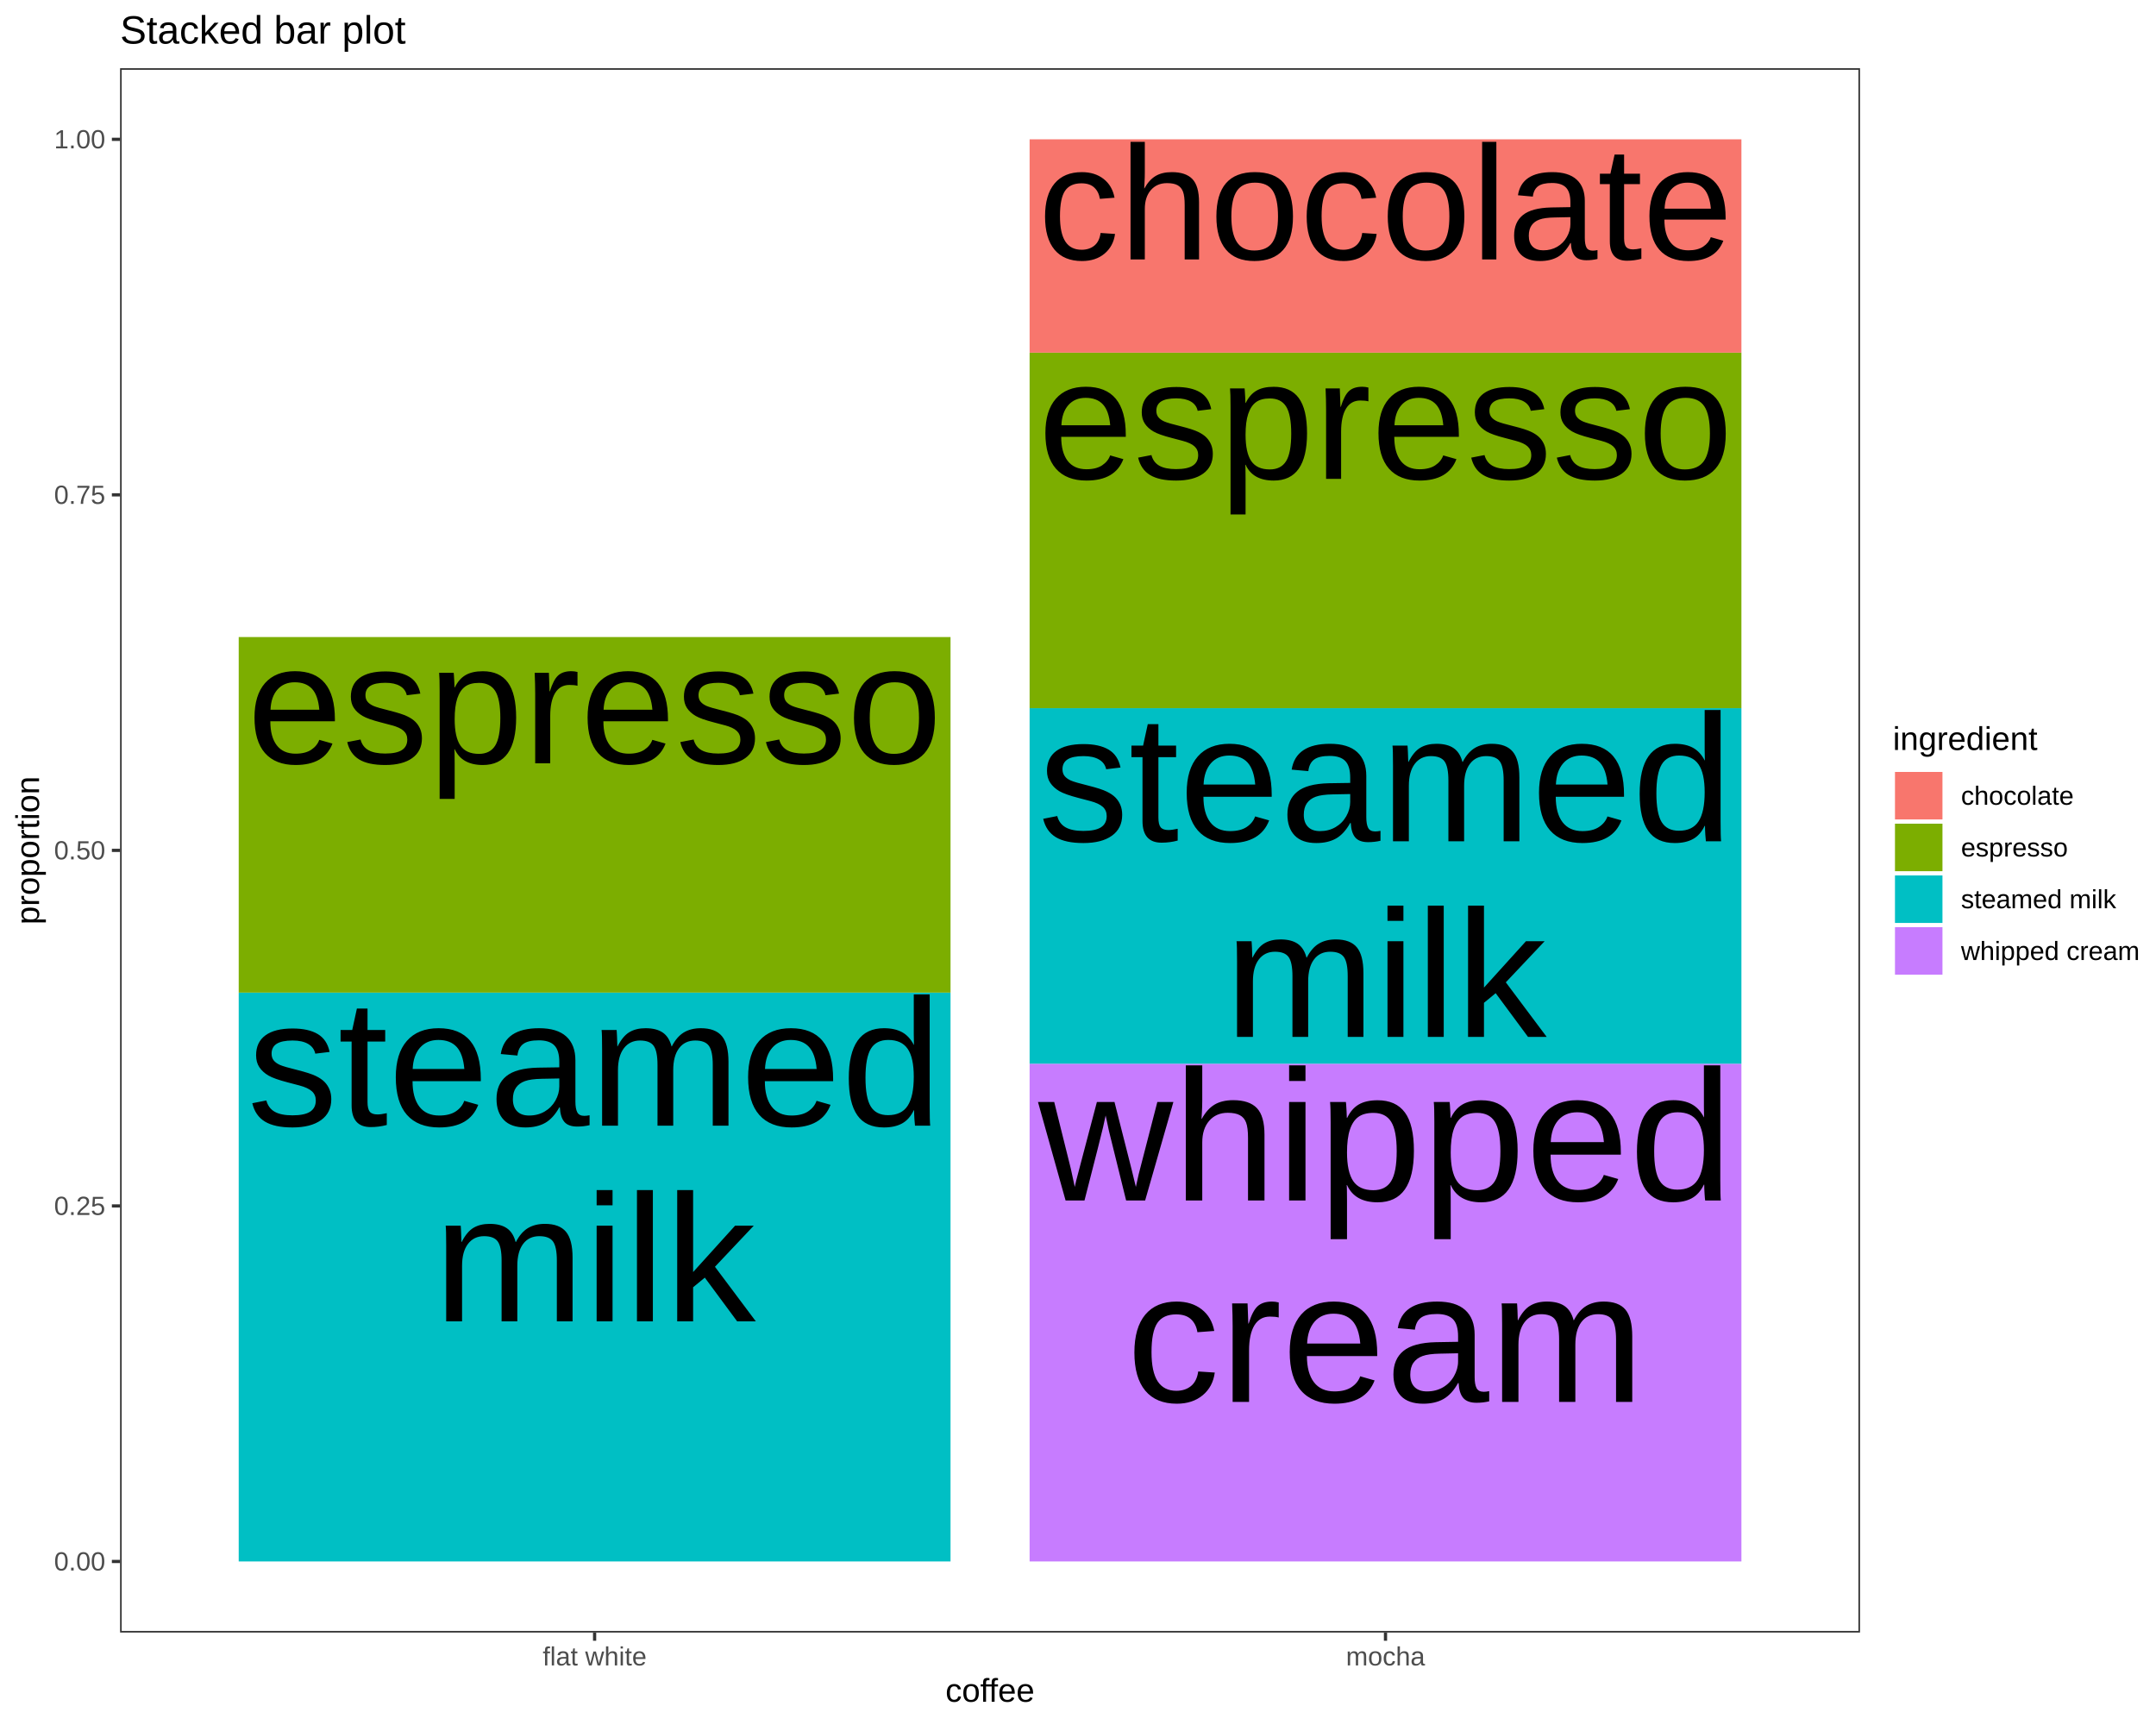
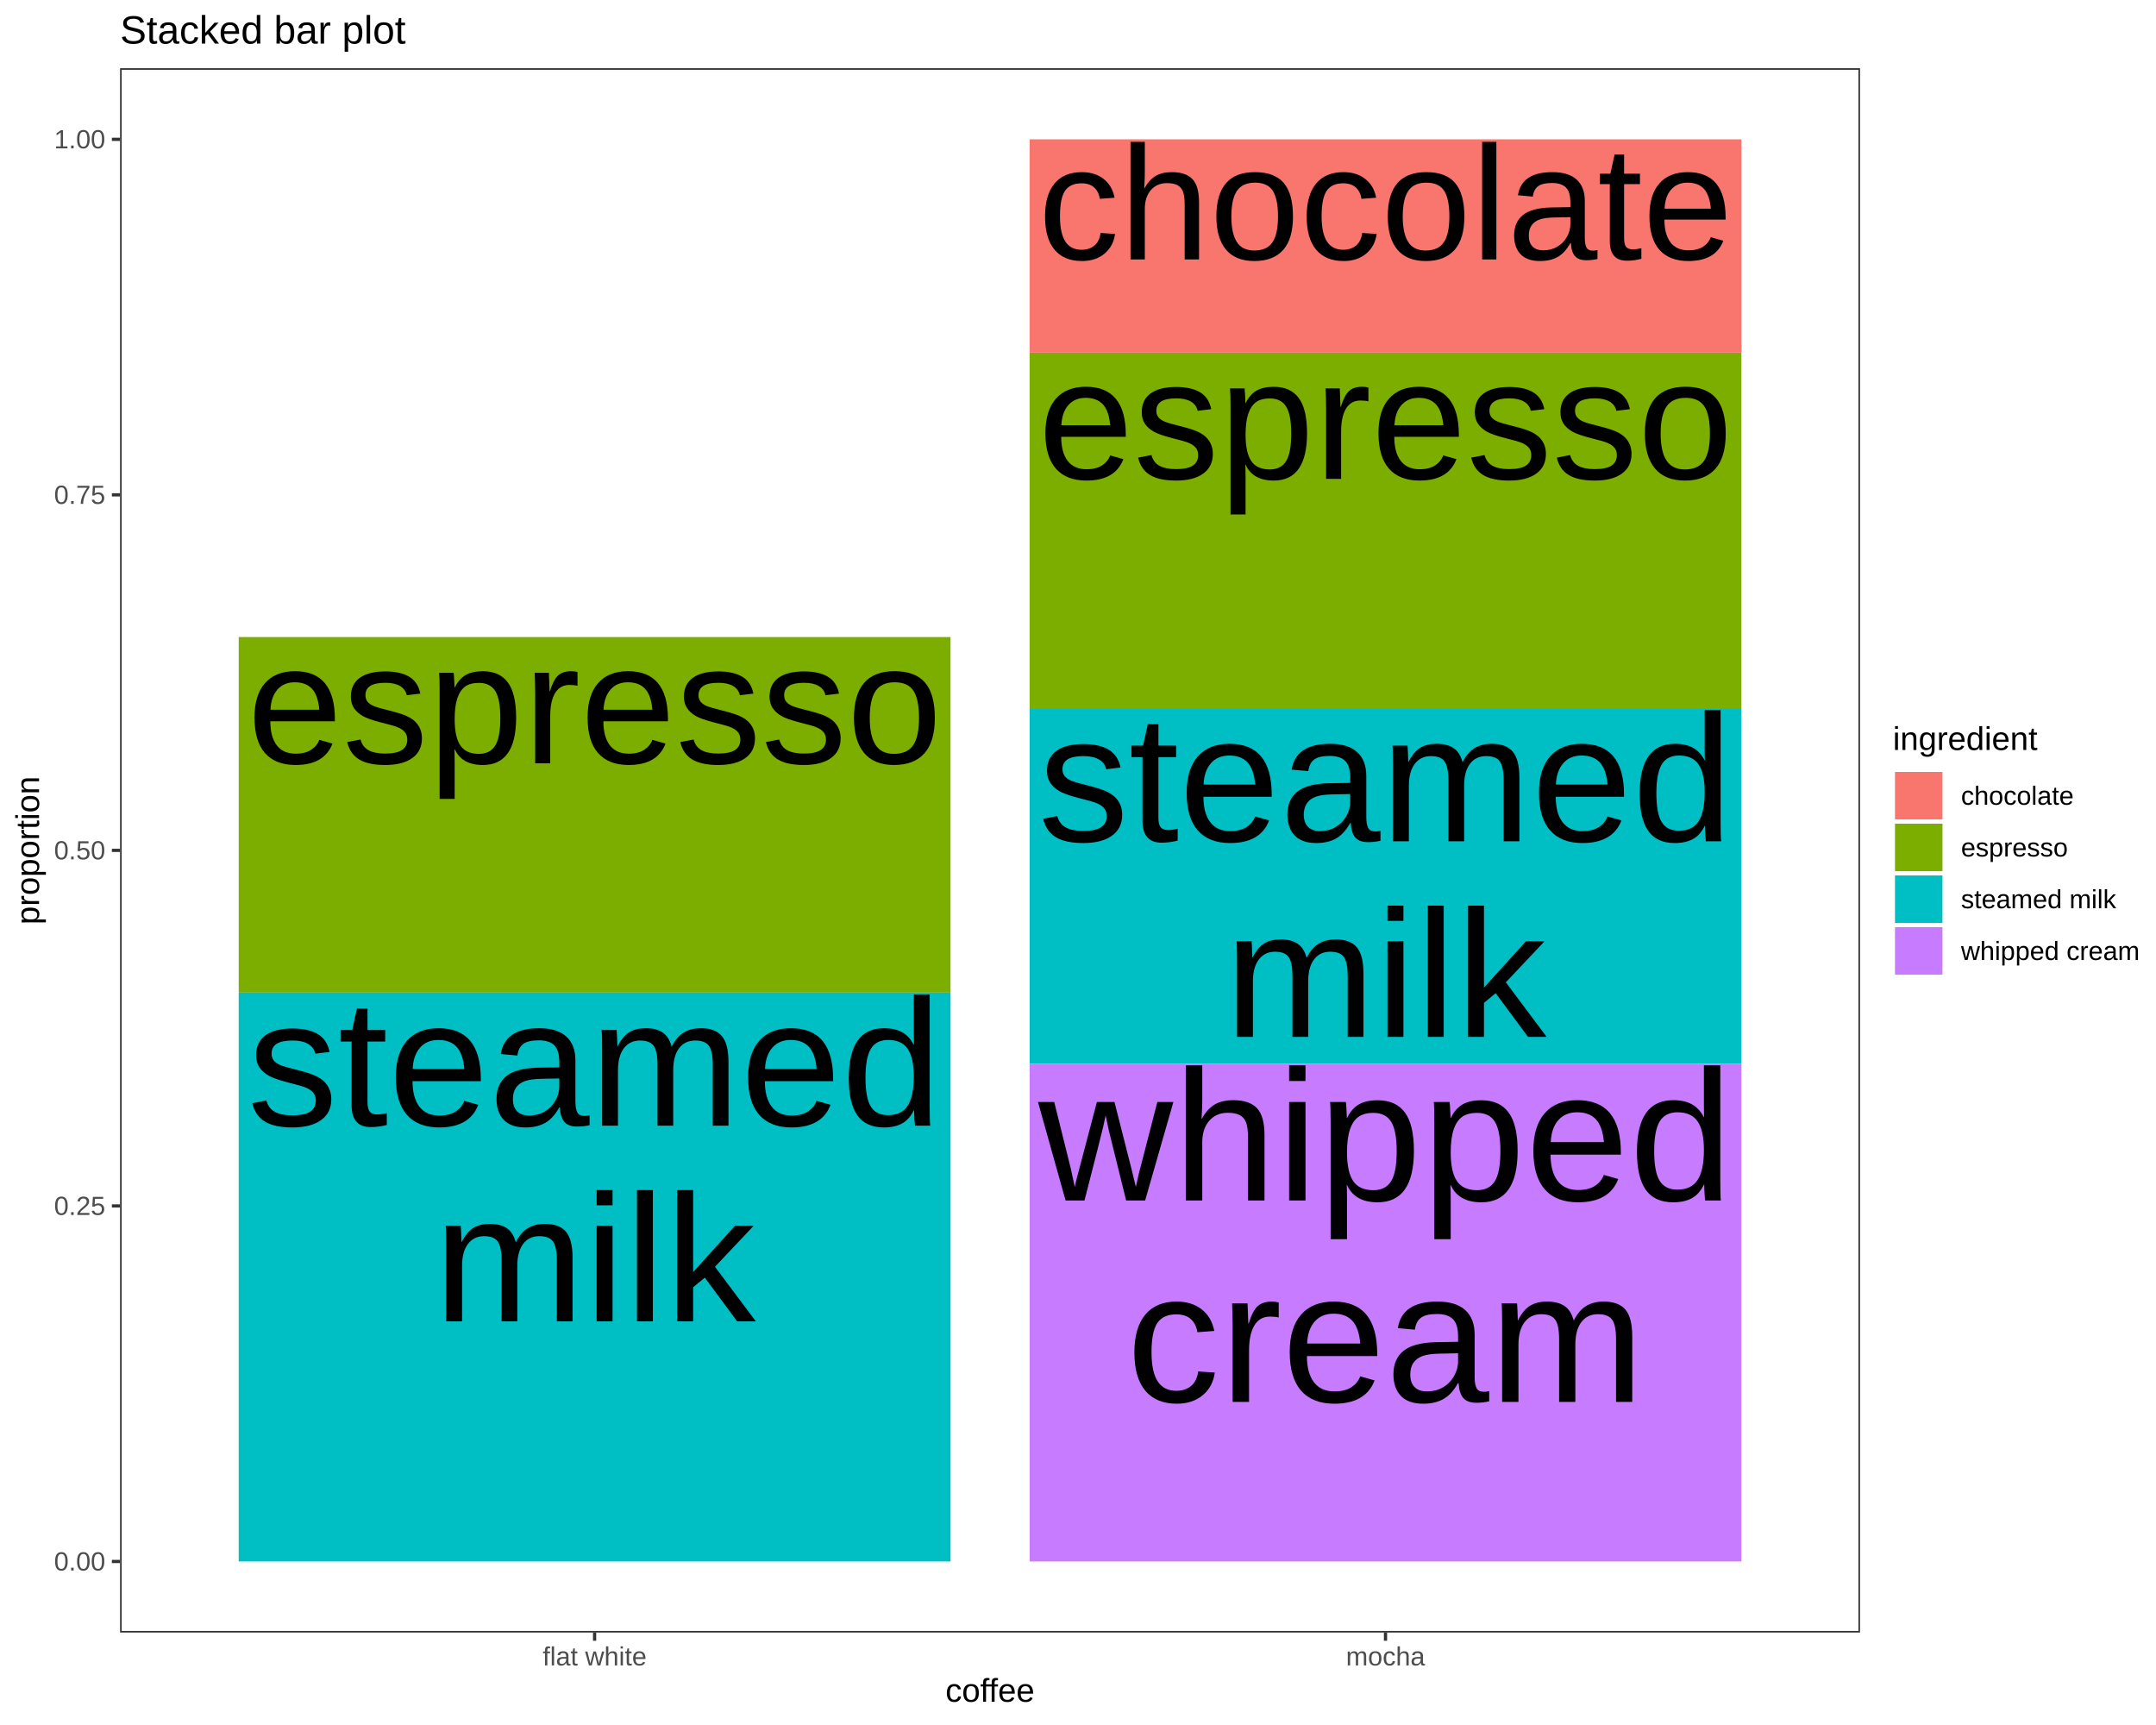
<svg xmlns="http://www.w3.org/2000/svg" viewBox="0 0 720.00 576.00">
  <defs>
    <style type="text/css">
    line, polyline, polygon, path, rect, circle {
      fill: none;
      stroke: #000000;
      stroke-linecap: round;
      stroke-linejoin: round;
      stroke-miterlimit: 10.00;
    }
  </style>
  </defs>
  <rect width="100%" height="100%" style="stroke: none; fill: #FFFFFF;" />
  <rect x="0.00" y="0.00" width="720.00" height="576.00" style="stroke-width: 1.07; stroke: #FFFFFF; fill: #FFFFFF;" />
  <defs>
    <clipPath id="cpNDAuMTB8NjIxLjE2fDU0NS4xM3wyMi43Nw==">
      <rect x="40.10" y="22.77" width="581.06" height="522.36" />
    </clipPath>
  </defs>
  <rect x="40.10" y="22.77" width="581.06" height="522.36" style="stroke-width: 1.07; stroke: none; fill: #FFFFFF;" clip-path="url(#cpNDAuMTB8NjIxLjE2fDU0NS4xM3wyMi43Nw==)" />
-   <rect x="79.72" y="331.44" width="237.71" height="189.95" style="stroke-width: 1.07; stroke: none; stroke-linecap: square; stroke-linejoin: miter; fill: #00BFC4;" clip-path="url(#cpNDAuMTB8NjIxLjE2fDU0NS4xM3wyMi43Nw==)" />
-   <rect x="79.72" y="212.72" width="237.71" height="118.72" style="stroke-width: 1.07; stroke: none; stroke-linecap: square; stroke-linejoin: miter; fill: #7CAE00;" clip-path="url(#cpNDAuMTB8NjIxLjE2fDU0NS4xM3wyMi43Nw==)" />
-   <rect x="343.84" y="355.18" width="237.71" height="166.21" style="stroke-width: 1.07; stroke: none; stroke-linecap: square; stroke-linejoin: miter; fill: #C77CFF;" clip-path="url(#cpNDAuMTB8NjIxLjE2fDU0NS4xM3wyMi43Nw==)" />
-   <rect x="343.84" y="236.46" width="237.71" height="118.72" style="stroke-width: 1.07; stroke: none; stroke-linecap: square; stroke-linejoin: miter; fill: #00BFC4;" clip-path="url(#cpNDAuMTB8NjIxLjE2fDU0NS4xM3wyMi43Nw==)" />
  <rect x="343.84" y="117.75" width="237.71" height="118.72" style="stroke-width: 1.07; stroke: none; stroke-linecap: square; stroke-linejoin: miter; fill: #7CAE00;" clip-path="url(#cpNDAuMTB8NjIxLjE2fDU0NS4xM3wyMi43Nw==)" />
  <rect x="343.84" y="46.52" width="237.71" height="71.23" style="stroke-width: 1.07; stroke: none; stroke-linecap: square; stroke-linejoin: miter; fill: #F8766D;" clip-path="url(#cpNDAuMTB8NjIxLjE2fDU0NS4xM3wyMi43Nw==)" />
+   <rect x="343.84" y="236.46" width="237.71" height="118.72" style="stroke-width: 1.07; stroke: none; stroke-linecap: square; stroke-linejoin: miter; fill: #00BFC4;" clip-path="url(#cpNDAuMTB8NjIxLjE2fDU0NS4xM3wyMi43Nw==)" />
+   <rect x="343.84" y="355.18" width="237.71" height="166.21" style="stroke-width: 1.07; stroke: none; stroke-linecap: square; stroke-linejoin: miter; fill: #C77CFF;" clip-path="url(#cpNDAuMTB8NjIxLjE2fDU0NS4xM3wyMi43Nw==)" />
+   <rect x="79.72" y="212.72" width="237.71" height="118.72" style="stroke-width: 1.07; stroke: none; stroke-linecap: square; stroke-linejoin: miter; fill: #7CAE00;" clip-path="url(#cpNDAuMTB8NjIxLjE2fDU0NS4xM3wyMi43Nw==)" />
+   <rect x="79.72" y="331.44" width="237.71" height="189.95" style="stroke-width: 1.07; stroke: none; stroke-linecap: square; stroke-linejoin: miter; fill: #00BFC4;" clip-path="url(#cpNDAuMTB8NjIxLjE2fDU0NS4xM3wyMi43Nw==)" />
  <g clip-path="url(#cpNDAuMTB8NjIxLjE2fDU0NS4xM3wyMi43Nw==)">
-     <text x="82.57" y="375.88" style="font-size: 60.48px; font-family: Liberation Sans;" textLength="232.00px" lengthAdjust="spacingAndGlyphs">steamed</text>
+     <text x="346.69" y="159.91" style="font-size: 57.18px; font-family: Liberation Sans;" textLength="232.00px" lengthAdjust="spacingAndGlyphs">espresso</text>
  </g>
  <g clip-path="url(#cpNDAuMTB8NjIxLjE2fDU0NS4xM3wyMi43Nw==)">
-     <text x="144.82" y="441.21" style="font-size: 60.48px; font-family: Liberation Sans;" textLength="107.52px" lengthAdjust="spacingAndGlyphs">milk</text>
+     <text x="346.70" y="86.63" style="font-size: 54.19px; font-family: Liberation Sans;" textLength="231.98px" lengthAdjust="spacingAndGlyphs">chocolate</text>
  </g>
  <g clip-path="url(#cpNDAuMTB8NjIxLjE2fDU0NS4xM3wyMi43Nw==)">
-     <text x="82.57" y="254.88" style="font-size: 57.18px; font-family: Liberation Sans;" textLength="232.00px" lengthAdjust="spacingAndGlyphs">espresso</text>
+     <text x="346.69" y="280.91" style="font-size: 60.48px; font-family: Liberation Sans;" textLength="232.00px" lengthAdjust="spacingAndGlyphs">steamed</text>
+   </g>
+   <g clip-path="url(#cpNDAuMTB8NjIxLjE2fDU0NS4xM3wyMi43Nw==)">
+     <text x="408.93" y="346.23" style="font-size: 60.48px; font-family: Liberation Sans;" textLength="107.52px" lengthAdjust="spacingAndGlyphs">milk</text>
  </g>
  <g clip-path="url(#cpNDAuMTB8NjIxLjE2fDU0NS4xM3wyMi43Nw==)">
    <text x="346.73" y="400.86" style="font-size: 62.27px; font-family: Liberation Sans;" textLength="231.92px" lengthAdjust="spacingAndGlyphs">whipped</text>
  </g>
  <g clip-path="url(#cpNDAuMTB8NjIxLjE2fDU0NS4xM3wyMi43Nw==)">
    <text x="376.19" y="468.11" style="font-size: 62.27px; font-family: Liberation Sans;" textLength="173.00px" lengthAdjust="spacingAndGlyphs">cream</text>
  </g>
  <g clip-path="url(#cpNDAuMTB8NjIxLjE2fDU0NS4xM3wyMi43Nw==)">
-     <text x="346.69" y="280.91" style="font-size: 60.48px; font-family: Liberation Sans;" textLength="232.00px" lengthAdjust="spacingAndGlyphs">steamed</text>
+     <text x="82.57" y="254.88" style="font-size: 57.18px; font-family: Liberation Sans;" textLength="232.00px" lengthAdjust="spacingAndGlyphs">espresso</text>
  </g>
  <g clip-path="url(#cpNDAuMTB8NjIxLjE2fDU0NS4xM3wyMi43Nw==)">
-     <text x="408.93" y="346.23" style="font-size: 60.48px; font-family: Liberation Sans;" textLength="107.52px" lengthAdjust="spacingAndGlyphs">milk</text>
+     <text x="82.57" y="375.88" style="font-size: 60.48px; font-family: Liberation Sans;" textLength="232.00px" lengthAdjust="spacingAndGlyphs">steamed</text>
  </g>
  <g clip-path="url(#cpNDAuMTB8NjIxLjE2fDU0NS4xM3wyMi43Nw==)">
-     <text x="346.69" y="159.91" style="font-size: 57.18px; font-family: Liberation Sans;" textLength="232.00px" lengthAdjust="spacingAndGlyphs">espresso</text>
-   </g>
-   <g clip-path="url(#cpNDAuMTB8NjIxLjE2fDU0NS4xM3wyMi43Nw==)">
-     <text x="346.70" y="86.63" style="font-size: 54.19px; font-family: Liberation Sans;" textLength="231.98px" lengthAdjust="spacingAndGlyphs">chocolate</text>
+     <text x="144.82" y="441.21" style="font-size: 60.48px; font-family: Liberation Sans;" textLength="107.52px" lengthAdjust="spacingAndGlyphs">milk</text>
  </g>
  <rect x="40.10" y="22.77" width="581.06" height="522.36" style="stroke-width: 1.07; stroke: #333333;" clip-path="url(#cpNDAuMTB8NjIxLjE2fDU0NS4xM3wyMi43Nw==)" />
  <defs>
    <clipPath id="cpMC4wMHw3MjAuMDB8NTc2LjAwfDAuMDA=">
      <rect x="0.00" y="0.00" width="720.00" height="576.00" />
    </clipPath>
  </defs>
  <g clip-path="url(#cpMC4wMHw3MjAuMDB8NTc2LjAwfDAuMDA=)">
    <text x="18.06" y="524.41" style="font-size: 8.80px; fill: #4D4D4D; font-family: Liberation Sans;" textLength="17.11px" lengthAdjust="spacingAndGlyphs">0.00</text>
  </g>
  <g clip-path="url(#cpMC4wMHw3MjAuMDB8NTc2LjAwfDAuMDA=)">
    <text x="18.06" y="405.69" style="font-size: 8.80px; fill: #4D4D4D; font-family: Liberation Sans;" textLength="17.11px" lengthAdjust="spacingAndGlyphs">0.25</text>
  </g>
  <g clip-path="url(#cpMC4wMHw3MjAuMDB8NTc2LjAwfDAuMDA=)">
    <text x="18.06" y="286.97" style="font-size: 8.80px; fill: #4D4D4D; font-family: Liberation Sans;" textLength="17.11px" lengthAdjust="spacingAndGlyphs">0.50</text>
  </g>
  <g clip-path="url(#cpMC4wMHw3MjAuMDB8NTc2LjAwfDAuMDA=)">
    <text x="18.06" y="168.26" style="font-size: 8.80px; fill: #4D4D4D; font-family: Liberation Sans;" textLength="17.11px" lengthAdjust="spacingAndGlyphs">0.75</text>
  </g>
  <g clip-path="url(#cpMC4wMHw3MjAuMDB8NTc2LjAwfDAuMDA=)">
    <text x="18.06" y="49.54" style="font-size: 8.80px; fill: #4D4D4D; font-family: Liberation Sans;" textLength="17.11px" lengthAdjust="spacingAndGlyphs">1.00</text>
  </g>
  <polyline points="37.36,521.39 40.10,521.39 " style="stroke-width: 1.07; stroke: #333333; stroke-linecap: butt;" clip-path="url(#cpMC4wMHw3MjAuMDB8NTc2LjAwfDAuMDA=)" />
  <polyline points="37.36,402.67 40.10,402.67 " style="stroke-width: 1.07; stroke: #333333; stroke-linecap: butt;" clip-path="url(#cpMC4wMHw3MjAuMDB8NTc2LjAwfDAuMDA=)" />
  <polyline points="37.36,283.95 40.10,283.95 " style="stroke-width: 1.07; stroke: #333333; stroke-linecap: butt;" clip-path="url(#cpMC4wMHw3MjAuMDB8NTc2LjAwfDAuMDA=)" />
  <polyline points="37.36,165.23 40.10,165.23 " style="stroke-width: 1.07; stroke: #333333; stroke-linecap: butt;" clip-path="url(#cpMC4wMHw3MjAuMDB8NTc2LjAwfDAuMDA=)" />
  <polyline points="37.36,46.52 40.10,46.52 " style="stroke-width: 1.07; stroke: #333333; stroke-linecap: butt;" clip-path="url(#cpMC4wMHw3MjAuMDB8NTc2LjAwfDAuMDA=)" />
  <polyline points="198.57,547.87 198.57,545.13 " style="stroke-width: 1.07; stroke: #333333; stroke-linecap: butt;" clip-path="url(#cpMC4wMHw3MjAuMDB8NTc2LjAwfDAuMDA=)" />
  <polyline points="462.69,547.87 462.69,545.13 " style="stroke-width: 1.07; stroke: #333333; stroke-linecap: butt;" clip-path="url(#cpMC4wMHw3MjAuMDB8NTc2LjAwfDAuMDA=)" />
  <g clip-path="url(#cpMC4wMHw3MjAuMDB8NTc2LjAwfDAuMDA=)">
    <text x="181.23" y="556.11" style="font-size: 8.80px; fill: #4D4D4D; font-family: Liberation Sans;" textLength="34.69px" lengthAdjust="spacingAndGlyphs">flat white</text>
  </g>
  <g clip-path="url(#cpMC4wMHw3MjAuMDB8NTc2LjAwfDAuMDA=)">
    <text x="449.49" y="556.11" style="font-size: 8.80px; fill: #4D4D4D; font-family: Liberation Sans;" textLength="26.41px" lengthAdjust="spacingAndGlyphs">mocha</text>
  </g>
  <g clip-path="url(#cpMC4wMHw3MjAuMDB8NTc2LjAwfDAuMDA=)">
    <text x="315.73" y="568.24" style="font-size: 11.00px; font-family: Liberation Sans;" textLength="29.80px" lengthAdjust="spacingAndGlyphs">coffee</text>
  </g>
  <g clip-path="url(#cpMC4wMHw3MjAuMDB8NTc2LjAwfDAuMDA=)">
    <text transform="translate(13.04,308.73) rotate(-90)" style="font-size: 11.00px; font-family: Liberation Sans;" textLength="49.56px" lengthAdjust="spacingAndGlyphs">proportion</text>
  </g>
  <rect x="632.12" y="241.73" width="82.40" height="84.44" style="stroke-width: 1.07; stroke: none; fill: #FFFFFF;" clip-path="url(#cpMC4wMHw3MjAuMDB8NTc2LjAwfDAuMDA=)" />
  <g clip-path="url(#cpMC4wMHw3MjAuMDB8NTc2LjAwfDAuMDA=)">
    <text x="632.12" y="250.43" style="font-size: 11.00px; font-family: Liberation Sans;" textLength="48.34px" lengthAdjust="spacingAndGlyphs">ingredient</text>
  </g>
  <rect x="632.12" y="257.05" width="17.28" height="17.28" style="stroke-width: 1.07; stroke: none; fill: #FFFFFF;" clip-path="url(#cpMC4wMHw3MjAuMDB8NTc2LjAwfDAuMDA=)" />
  <rect x="632.83" y="257.76" width="15.86" height="15.86" style="stroke-width: 1.07; stroke: none; stroke-linecap: square; stroke-linejoin: miter; fill: #F8766D;" clip-path="url(#cpMC4wMHw3MjAuMDB8NTc2LjAwfDAuMDA=)" />
  <rect x="632.12" y="274.33" width="17.28" height="17.28" style="stroke-width: 1.07; stroke: none; fill: #FFFFFF;" clip-path="url(#cpMC4wMHw3MjAuMDB8NTc2LjAwfDAuMDA=)" />
  <rect x="632.83" y="275.04" width="15.86" height="15.86" style="stroke-width: 1.07; stroke: none; stroke-linecap: square; stroke-linejoin: miter; fill: #7CAE00;" clip-path="url(#cpMC4wMHw3MjAuMDB8NTc2LjAwfDAuMDA=)" />
  <rect x="632.12" y="291.61" width="17.28" height="17.28" style="stroke-width: 1.07; stroke: none; fill: #FFFFFF;" clip-path="url(#cpMC4wMHw3MjAuMDB8NTc2LjAwfDAuMDA=)" />
  <rect x="632.83" y="292.32" width="15.86" height="15.86" style="stroke-width: 1.07; stroke: none; stroke-linecap: square; stroke-linejoin: miter; fill: #00BFC4;" clip-path="url(#cpMC4wMHw3MjAuMDB8NTc2LjAwfDAuMDA=)" />
  <rect x="632.12" y="308.89" width="17.28" height="17.28" style="stroke-width: 1.07; stroke: none; fill: #FFFFFF;" clip-path="url(#cpMC4wMHw3MjAuMDB8NTc2LjAwfDAuMDA=)" />
  <rect x="632.83" y="309.60" width="15.86" height="15.86" style="stroke-width: 1.07; stroke: none; stroke-linecap: square; stroke-linejoin: miter; fill: #C77CFF;" clip-path="url(#cpMC4wMHw3MjAuMDB8NTc2LjAwfDAuMDA=)" />
  <g clip-path="url(#cpMC4wMHw3MjAuMDB8NTc2LjAwfDAuMDA=)">
    <text x="654.88" y="268.72" style="font-size: 8.80px; font-family: Liberation Sans;" textLength="37.66px" lengthAdjust="spacingAndGlyphs">chocolate</text>
  </g>
  <g clip-path="url(#cpMC4wMHw3MjAuMDB8NTc2LjAwfDAuMDA=)">
    <text x="654.88" y="286.00" style="font-size: 8.80px; font-family: Liberation Sans;" textLength="35.70px" lengthAdjust="spacingAndGlyphs">espresso</text>
  </g>
  <g clip-path="url(#cpMC4wMHw3MjAuMDB8NTc2LjAwfDAuMDA=)">
    <text x="654.88" y="303.28" style="font-size: 8.80px; font-family: Liberation Sans;" textLength="51.81px" lengthAdjust="spacingAndGlyphs">steamed milk</text>
  </g>
  <g clip-path="url(#cpMC4wMHw3MjAuMDB8NTc2LjAwfDAuMDA=)">
    <text x="654.88" y="320.56" style="font-size: 8.80px; font-family: Liberation Sans;" textLength="59.64px" lengthAdjust="spacingAndGlyphs">whipped cream</text>
  </g>
  <g clip-path="url(#cpMC4wMHw3MjAuMDB8NTc2LjAwfDAuMDA=)">
    <text x="40.10" y="14.56" style="font-size: 13.20px; font-family: Liberation Sans;" textLength="95.23px" lengthAdjust="spacingAndGlyphs">Stacked bar plot</text>
  </g>
</svg>
